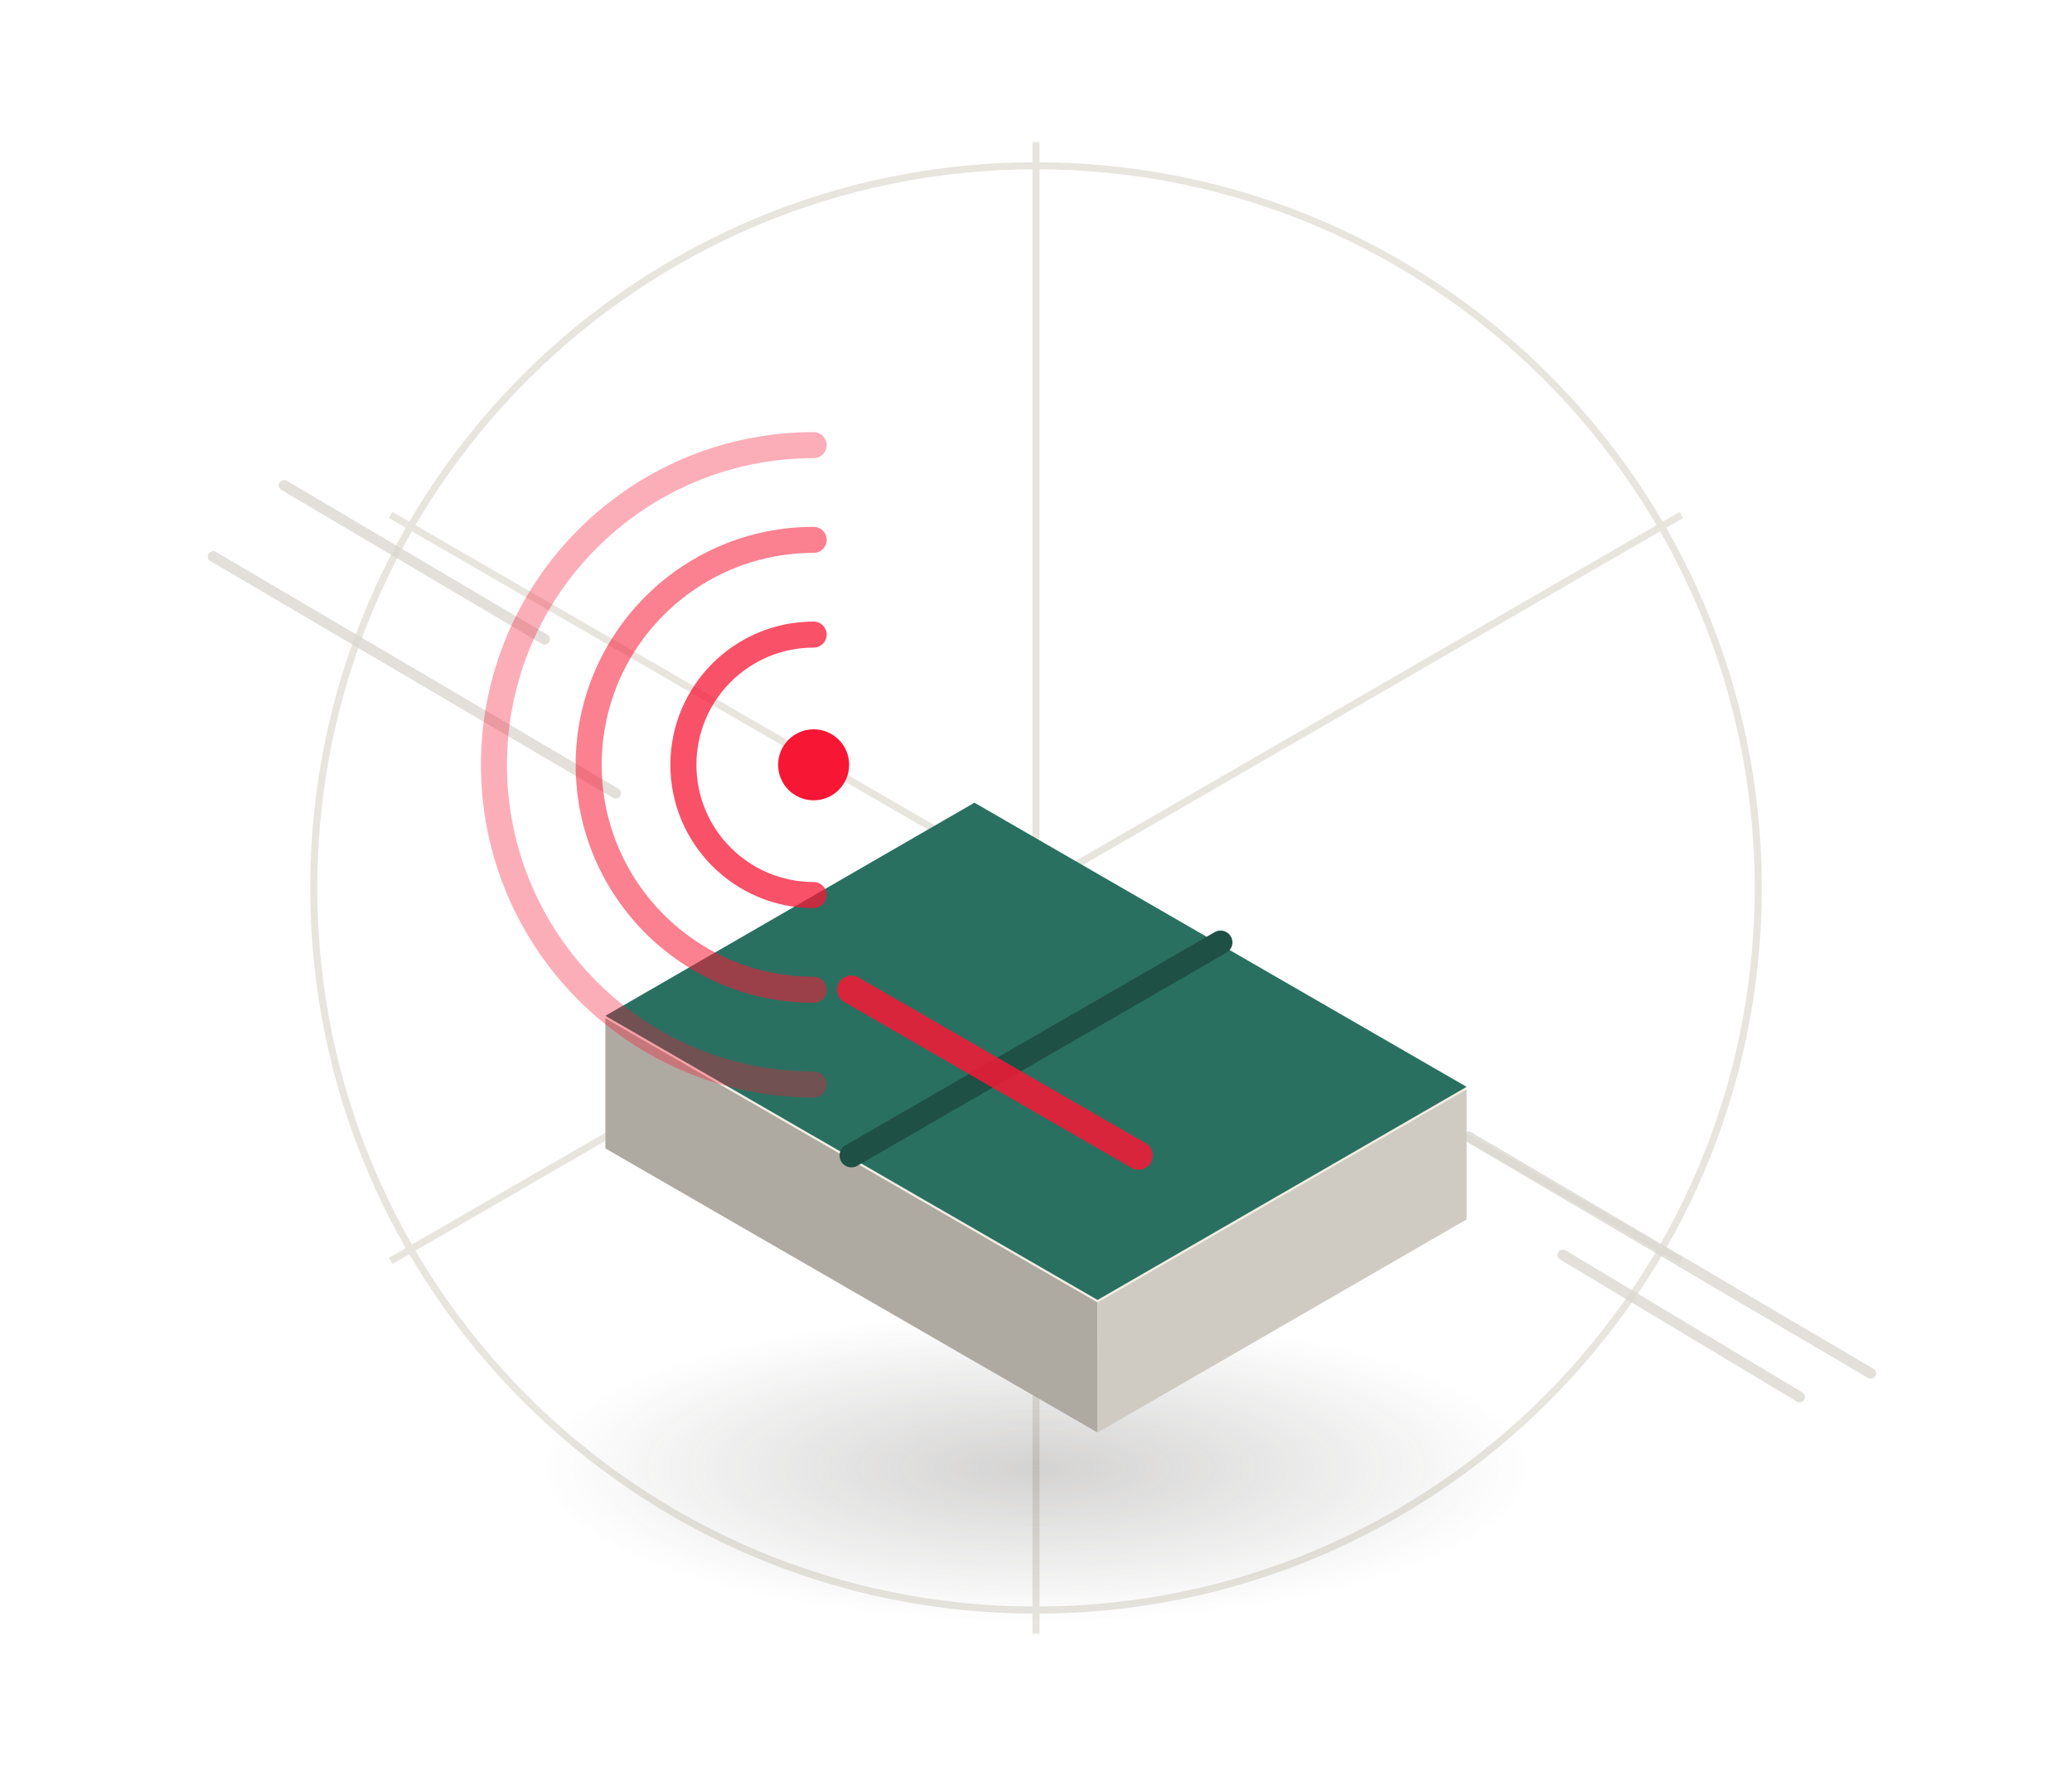
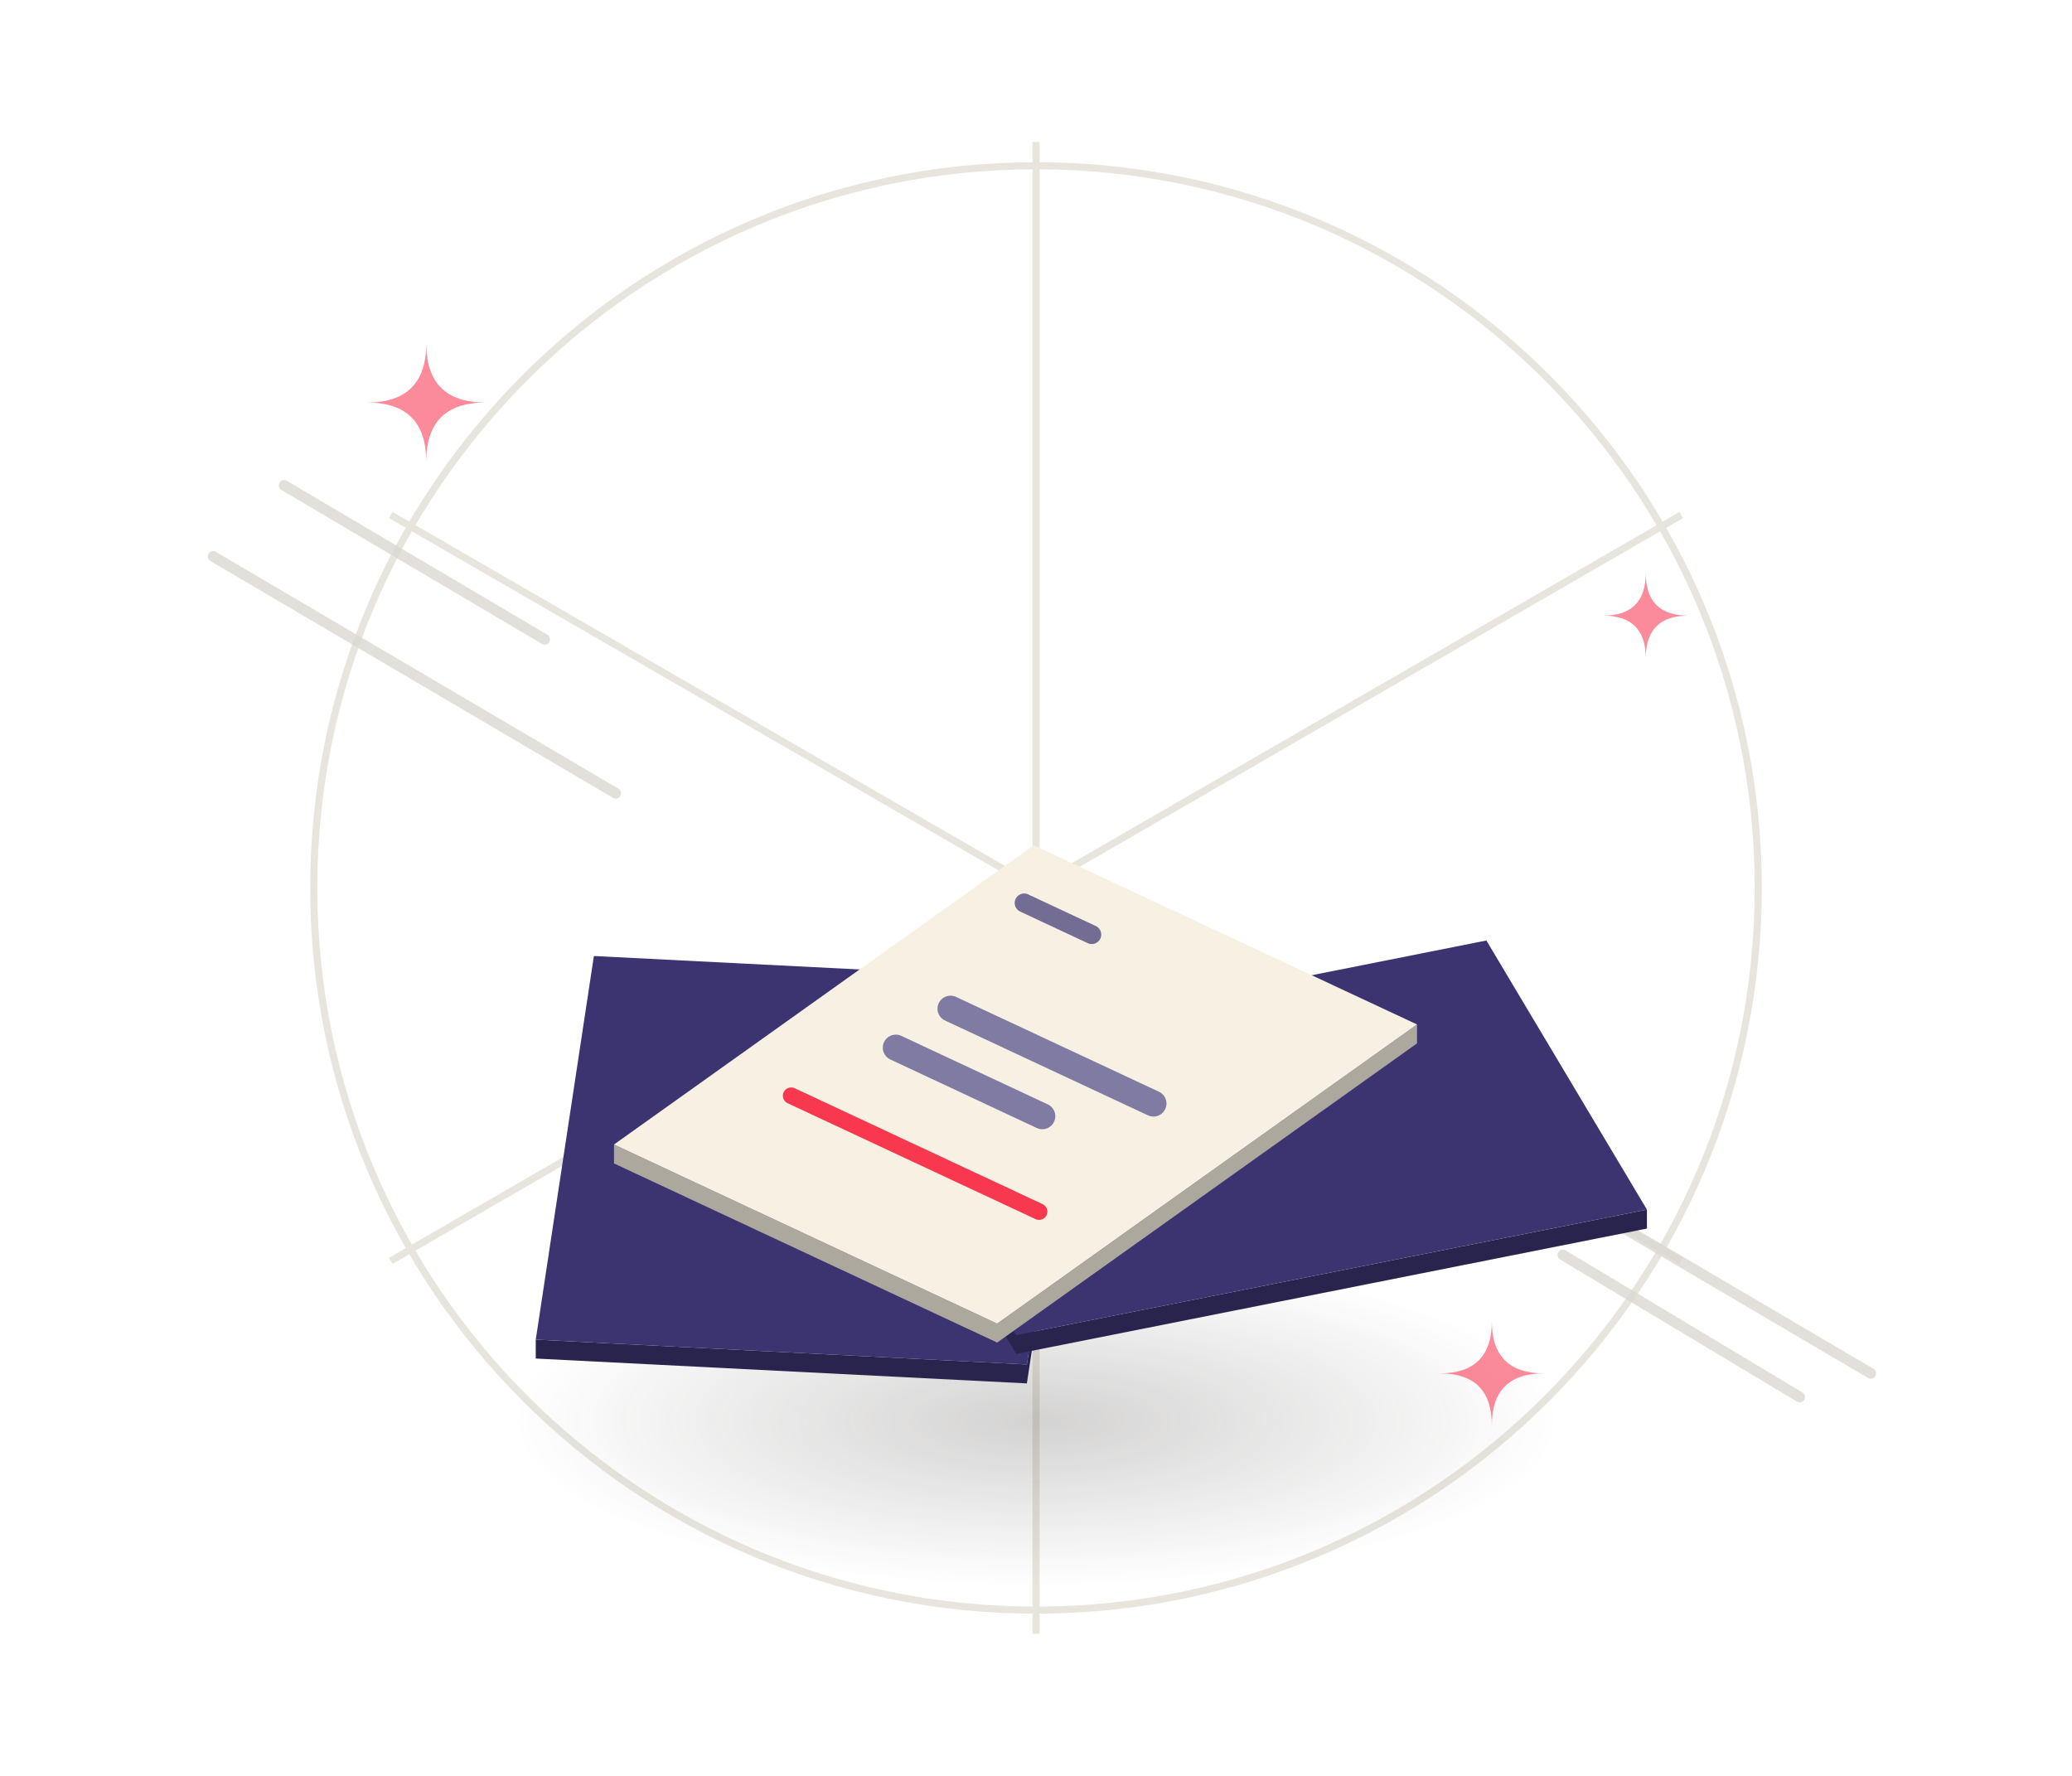
<svg xmlns="http://www.w3.org/2000/svg" viewBox="0 0 175 150" width="175" height="150" role="img" aria-label="blindtales-app">
  <defs>
    <radialGradient id="sh" cx="50%" cy="50%" r="50%">
      <stop offset="0%" stop-color="#3a3532" stop-opacity="0.22" />
      <stop offset="100%" stop-color="#3a3532" stop-opacity="0" />
    </radialGradient>
  </defs>
  <g fill="none" stroke="#e6e2dc" stroke-width="0.6" opacity="0.9">
    <circle cx="87.5" cy="75" r="61" />
    <path d="M87.5 12 V138" />
    <path d="M33 43.5 L142 106.5" />
    <path d="M33 106.5 L142 43.5" />
  </g>
  <g fill="none" stroke="#d9d5cf" stroke-width="0.9" stroke-linecap="round" opacity="0.75">
    <path d="M18 47 L52 67" />
    <path d="M24 41 L46 54" />
    <path d="M124 96 L158 116" />
    <path d="M132 106 L152 118" />
  </g>
-   <ellipse cx="87.5" cy="124" rx="42" ry="13" fill="url(#sh)" />
+   <ellipse cx="87.5" cy="120" rx="44" ry="14" fill="url(#sh)" />
  <g>
-     <polygon points="51.13,86.00 92.70,110.00 92.70,121.00 51.13,97.00" fill="#aeaaa2" />
-     <polygon points="123.87,92.00 92.70,110.00 92.70,121.00 123.87,103.00" fill="#d0cbc2" />
-     <polygon points="82.30,68.00 123.87,92.00 92.70,110.00 51.13,86.00" fill="#f3ede2" />
-     <polygon points="82.30,67.80 123.87,91.80 92.70,109.80 51.13,85.80" fill="#2a7061" />
-     <path d="M103.09 79.60 L71.91 97.60" stroke="#1e5045" stroke-width="2" stroke-linecap="round" />
-     <path d="M71.91 83.60 L96.16 97.60" stroke="#f71735" stroke-width="2.4" stroke-linecap="round" opacity="0.85" />
+     <polygon points="91.64,82.85 86.73,115.25 45.25,113.15 45.25,114.75 86.73,116.85 91.64,84.45" fill="#29244e" />
+     <polygon points="50.16,80.75 91.64,82.85 86.73,115.25 45.25,113.15" fill="#3b3470" />
+     <polygon points="139.10,102.17 85.83,112.76 72.27,90.03 72.27,91.63 85.83,114.36 139.10,103.77" fill="#29244e" />
+     <polygon points="125.54,79.44 139.10,102.17 85.83,112.76 72.27,90.03" fill="#3b3470" />
+     <polygon points="119.68,86.53 84.22,111.80 51.86,96.67 51.86,98.27 84.22,113.40 119.68,88.13" fill="#aca89e" />
+     <polygon points="87.31,71.40 119.68,86.53 84.22,111.80 51.86,96.67" fill="#f7f1e3" />
+     <path d="M80.28 85.20 L97.42 93.21" stroke="#7f7ba2" stroke-width="2.2" stroke-linecap="round" opacity="1.0" />
+     <path d="M75.66 88.49 L88.03 94.28" stroke="#7f7ba2" stroke-width="2.2" stroke-linecap="round" opacity="1.0" />
+     <path d="M66.82 92.55 L87.76 102.34" stroke="#f71735" stroke-width="1.4" stroke-linecap="round" opacity="0.85" />
+     <path d="M86.50 76.27 L92.21 78.94" stroke="#3b3470" stroke-width="1.6" stroke-linecap="round" opacity="0.7" />
  </g>
-   <g transform="translate(68.72 64.60)" fill="none" stroke="#f71735" stroke-width="2.2" stroke-linecap="round">
-     <path d="M0 -11 A11 11 0 0 0 0 11" opacity="0.75" />
-     <path d="M0 -19 A19 19 0 0 0 0 19" opacity="0.55" />
-     <path d="M0 -27 A27 27 0 0 0 0 27" opacity="0.35" />
-   </g>
-   <circle cx="68.72" cy="64.60" r="3" fill="#f71735" />
+   <path d="M36 29.0 Q36 34 41.0 34 Q36 34 36 39.0 Q36 34 31.0 34 Q36 34 36 29.0 z" fill="#f71735" opacity="0.5" />
+   <path d="M139 48.4 Q139 52 142.6 52 Q139 52 139 55.6 Q139 52 135.4 52 Q139 52 139 48.4 z" fill="#f71735" opacity="0.5" />
+   <path d="M126 111.6 Q126 116 130.4 116 Q126 116 126 120.4 Q126 116 121.6 116 Q126 116 126 111.6 z" fill="#f71735" opacity="0.5" />
</svg>
